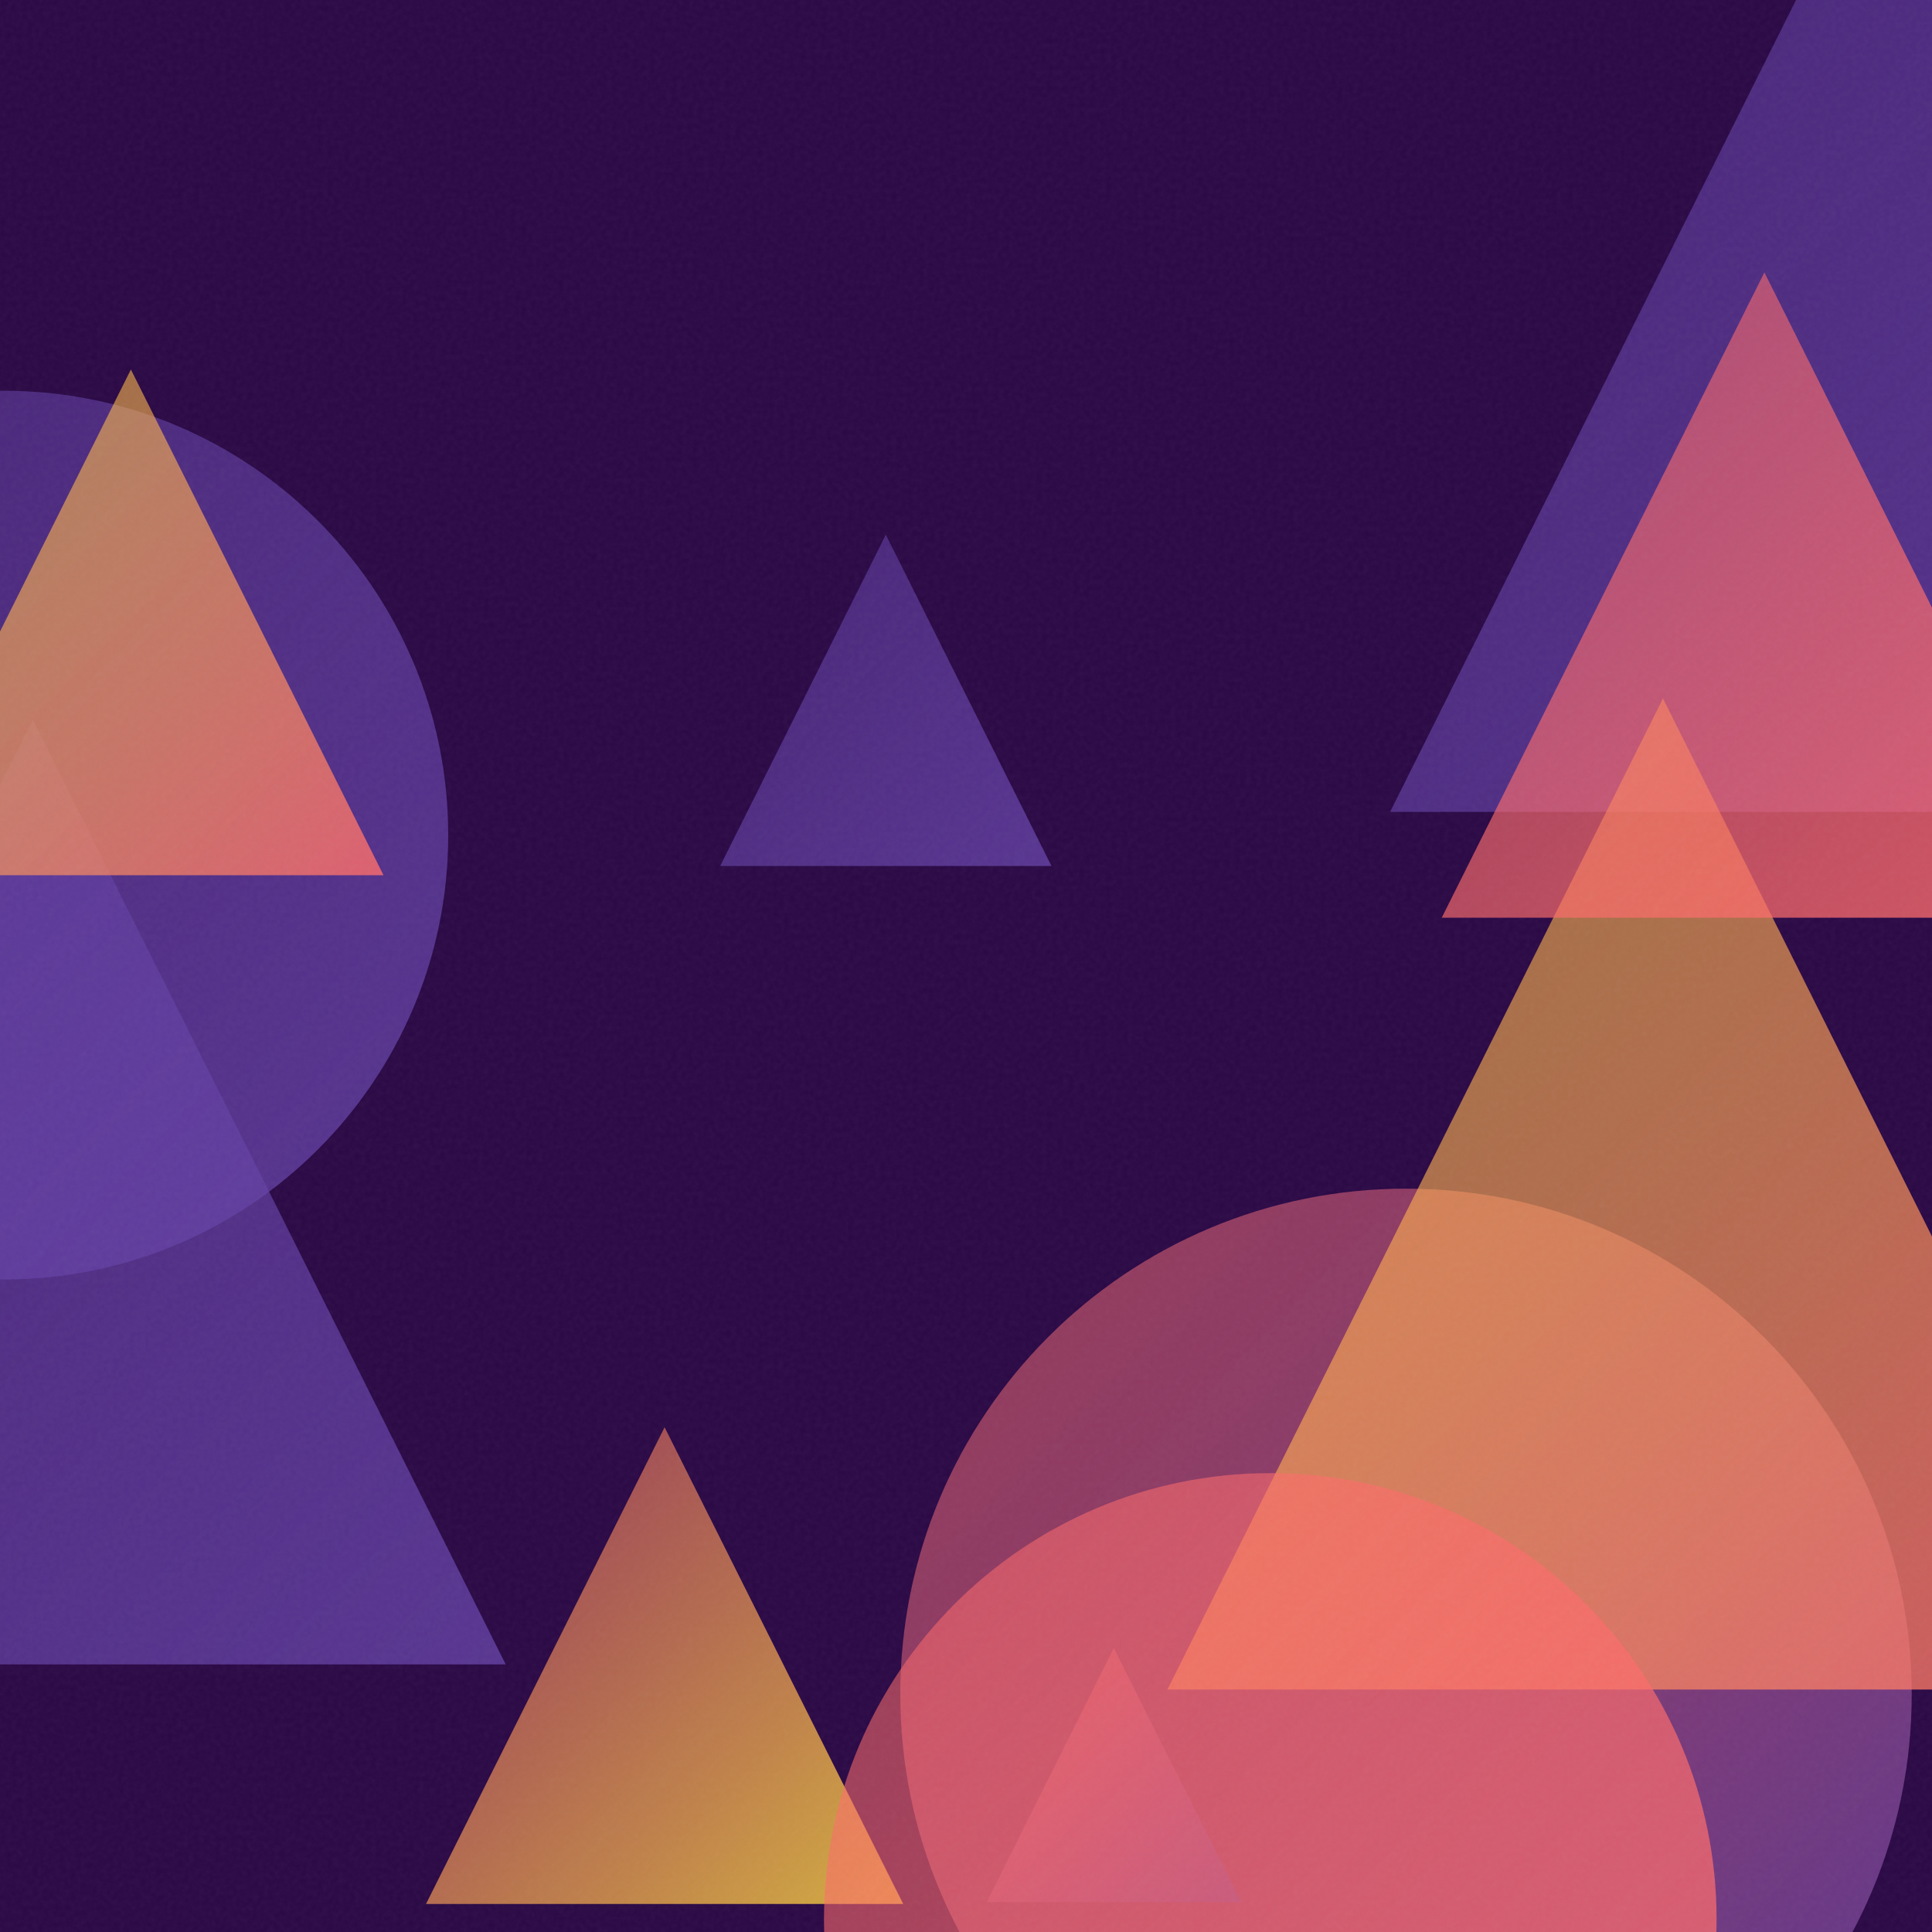
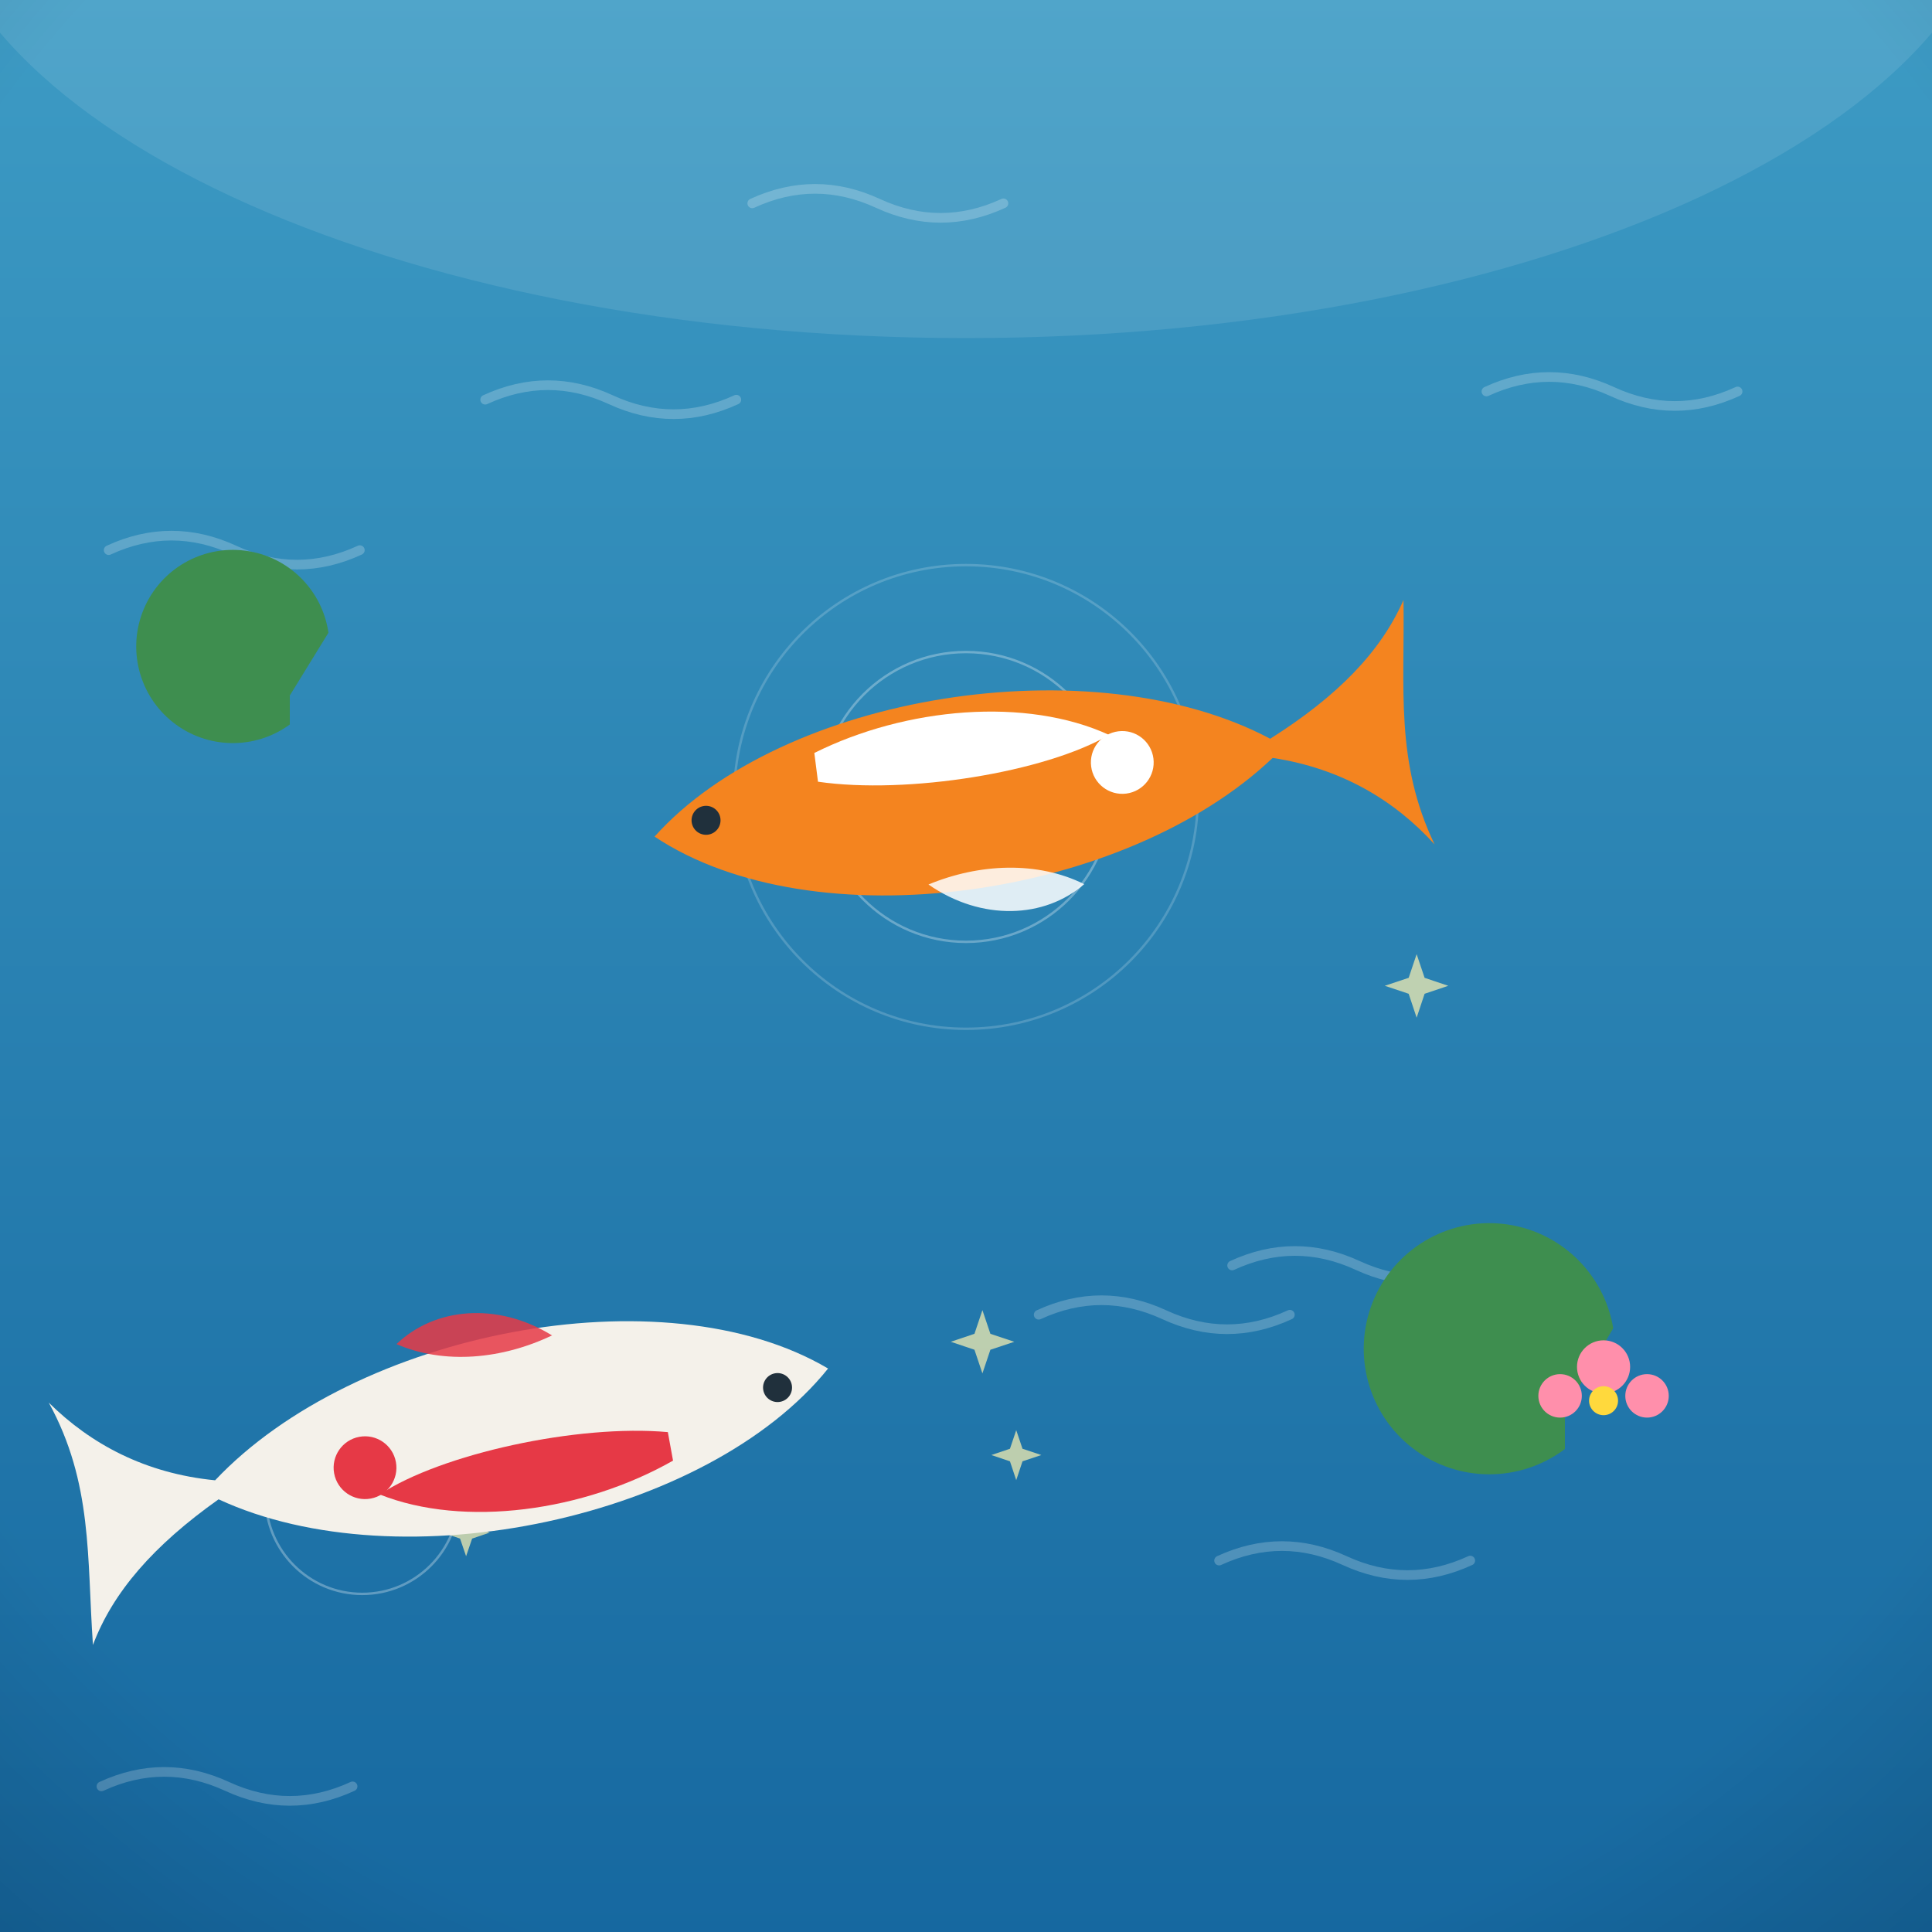
- <svg xmlns="http://www.w3.org/2000/svg" viewBox="0 0 400 400">
+ <svg xmlns="http://www.w3.org/2000/svg" viewBox="0 0 800 800">
  <defs>
-     <linearGradient id="g0" x1="88.2" y1="295.5" x2="187.0" y2="394.2" gradientUnits="userSpaceOnUse">
-       <stop offset="0" stop-color="#FF6B6B" stop-opacity="0.5" />
-       <stop offset="1" stop-color="#FFD93D" stop-opacity="0.8" />
+     <linearGradient id="sky" x1="0" y1="0" x2="0" y2="1">
+       <stop offset="0" stop-color="#7f7fd5" />
+       <stop offset="0.55" stop-color="#e88ca0" />
+       <stop offset="1" stop-color="#ffd9a0" />
    </linearGradient>
-     <linearGradient id="g1" x1="-91.0" y1="149.0" x2="104.7" y2="344.6" gradientUnits="userSpaceOnUse">
-       <stop offset="0" stop-color="#6441A5" stop-opacity="0.5" />
-       <stop offset="1" stop-color="#6441A5" stop-opacity="0.8" />
+     <radialGradient id="sunG" cx="0.38" cy="0.35" r="0.9">
+       <stop offset="0" stop-color="#fff3b0" />
+       <stop offset="1" stop-color="#ffb703" />
+     </radialGradient>
+     <linearGradient id="ground" x1="0" y1="0" x2="0" y2="1">
+       <stop offset="0" stop-color="#69b06f" />
+       <stop offset="1" stop-color="#3c7a44" />
    </linearGradient>
-     <linearGradient id="g2" x1="149.1" y1="110.7" x2="217.7" y2="179.3" gradientUnits="userSpaceOnUse">
-       <stop offset="0" stop-color="#6441A5" stop-opacity="0.5" />
-       <stop offset="1" stop-color="#6441A5" stop-opacity="0.8" />
+     <linearGradient id="sea" x1="0" y1="0" x2="0" y2="1">
+       <stop offset="0" stop-color="#3d9bc4" />
+       <stop offset="1" stop-color="#1668a0" />
    </linearGradient>
-     <linearGradient id="g3" x1="-91.2" y1="80.9" x2="92.8" y2="264.9" gradientUnits="userSpaceOnUse">
-       <stop offset="0" stop-color="#6441A5" stop-opacity="0.5" />
-       <stop offset="1" stop-color="#6441A5" stop-opacity="0.8" />
+     <linearGradient id="shade" x1="0" y1="0" x2="0" y2="1">
+       <stop offset="0" stop-color="#ffffff" stop-opacity="0.20" />
+       <stop offset="0.5" stop-color="#ffffff" stop-opacity="0" />
+       <stop offset="1" stop-color="#000000" stop-opacity="0.16" />
    </linearGradient>
-     <linearGradient id="g4" x1="287.8" y1="-40.7" x2="496.6" y2="168.1" gradientUnits="userSpaceOnUse">
-       <stop offset="0" stop-color="#6441A5" stop-opacity="0.5" />
-       <stop offset="1" stop-color="#6441A5" stop-opacity="0.8" />
-     </linearGradient>
-     <linearGradient id="g5" x1="186.3" y1="246.1" x2="395.8" y2="455.5" gradientUnits="userSpaceOnUse">
-       <stop offset="0" stop-color="#FF6B6B" stop-opacity="0.5" />
-       <stop offset="1" stop-color="#6441A5" stop-opacity="0.8" />
-     </linearGradient>
-     <linearGradient id="g6" x1="204.3" y1="341.2" x2="257.0" y2="393.8" gradientUnits="userSpaceOnUse">
-       <stop offset="0" stop-color="#FF6B6B" stop-opacity="0.5" />
-       <stop offset="1" stop-color="#6441A5" stop-opacity="0.8" />
-     </linearGradient>
-     <linearGradient id="g7" x1="241.7" y1="144.6" x2="446.9" y2="349.8" gradientUnits="userSpaceOnUse">
-       <stop offset="0" stop-color="#FFD93D" stop-opacity="0.5" />
-       <stop offset="1" stop-color="#FF6B6B" stop-opacity="0.8" />
-     </linearGradient>
-     <linearGradient id="g8" x1="298.5" y1="56.4" x2="432.1" y2="190.0" gradientUnits="userSpaceOnUse">
-       <stop offset="0" stop-color="#FF6B6B" stop-opacity="0.5" />
-       <stop offset="1" stop-color="#FF6B6B" stop-opacity="0.8" />
-     </linearGradient>
-     <linearGradient id="g9" x1="-25.2" y1="76.5" x2="79.4" y2="181.2" gradientUnits="userSpaceOnUse">
-       <stop offset="0" stop-color="#FFD93D" stop-opacity="0.5" />
-       <stop offset="1" stop-color="#FF6B6B" stop-opacity="0.8" />
-     </linearGradient>
-     <linearGradient id="g10" x1="170.6" y1="305.0" x2="355.5" y2="489.9" gradientUnits="userSpaceOnUse">
-       <stop offset="0" stop-color="#FF6B6B" stop-opacity="0.5" />
-       <stop offset="1" stop-color="#FF6B6B" stop-opacity="0.8" />
-     </linearGradient>
-     <filter id="n">
-       <feTurbulence type="fractalNoise" baseFrequency="0.9" numOctaves="2" stitchTiles="stitch" />
-       <feColorMatrix type="saturate" values="0" />
-     </filter>
+     <radialGradient id="vig" cx="0.5" cy="0.42" r="0.85">
+       <stop offset="0.72" stop-color="#000000" stop-opacity="0" />
+       <stop offset="1" stop-color="#000000" stop-opacity="0.20" />
+     </radialGradient>
  </defs>
-   <rect width="400" height="400" fill="#2a0845" />
-   <path d="M 137.6 295.5 L 187.0 394.2 L 88.2 394.2 Z" fill="url(#g0)" />
-   <path d="M 6.8 149.0 L 104.7 344.6 L -91.0 344.6 Z" fill="url(#g1)" />
-   <path d="M 183.4 110.7 L 217.7 179.3 L 149.1 179.3 Z" fill="url(#g2)" />
-   <circle cx="0.8" cy="172.9" r="92.0" fill="url(#g3)" />
-   <path d="M 392.2 -40.7 L 496.6 168.1 L 287.8 168.1 Z" fill="url(#g4)" />
-   <circle cx="291.1" cy="350.8" r="104.7" fill="url(#g5)" />
-   <path d="M 230.6 341.2 L 257.0 393.8 L 204.3 393.8 Z" fill="url(#g6)" />
-   <path d="M 344.3 144.6 L 446.9 349.8 L 241.7 349.8 Z" fill="url(#g7)" />
-   <path d="M 365.3 56.4 L 432.1 190.0 L 298.5 190.0 Z" fill="url(#g8)" />
-   <path d="M 27.1 76.5 L 79.4 181.2 L -25.2 181.2 Z" fill="url(#g9)" />
-   <circle cx="263.0" cy="397.4" r="92.4" fill="url(#g10)" />
-   <rect width="400" height="400" filter="url(#n)" opacity="0.05" />
+   <rect width="800" height="800" fill="url(#sea)" />
+   <ellipse cx="400" cy="-60" rx="430" ry="200" fill="#ffffff" opacity="0.10" />
+   <path d="M 504.8 646.2 q 26 -12 52 0 q 26 12 52 0" fill="none" stroke="#ffffff" stroke-width="4" stroke-linecap="round" opacity="0.22" />
+   <path d="M 331.3 309.6 q 26 -12 52 0 q 26 12 52 0" fill="none" stroke="#ffffff" stroke-width="4" stroke-linecap="round" opacity="0.22" />
+   <path d="M 45 227.8 q 26 -12 52 0 q 26 12 52 0" fill="none" stroke="#ffffff" stroke-width="4" stroke-linecap="round" opacity="0.22" />
+   <path d="M 510.2 524 q 26 -12 52 0 q 26 12 52 0" fill="none" stroke="#ffffff" stroke-width="4" stroke-linecap="round" opacity="0.22" />
+   <path d="M 311.5 84.2 q 26 -12 52 0 q 26 12 52 0" fill="none" stroke="#ffffff" stroke-width="4" stroke-linecap="round" opacity="0.22" />
+   <path d="M 615.5 162.1 q 26 -12 52 0 q 26 12 52 0" fill="none" stroke="#ffffff" stroke-width="4" stroke-linecap="round" opacity="0.22" />
+   <path d="M 430.1 544.4 q 26 -12 52 0 q 26 12 52 0" fill="none" stroke="#ffffff" stroke-width="4" stroke-linecap="round" opacity="0.22" />
+   <path d="M 200.9 165.5 q 26 -12 52 0 q 26 12 52 0" fill="none" stroke="#ffffff" stroke-width="4" stroke-linecap="round" opacity="0.22" />
+   <path d="M 42 739.7 q 26 -12 52 0 q 26 12 52 0" fill="none" stroke="#ffffff" stroke-width="4" stroke-linecap="round" opacity="0.22" />
+   <path d="M 193 624.8 L 195.5 632.2 L 202.8 634.6 L 195.5 637.1 L 193 644.4 L 190.5 637.1 L 183.2 634.6 L 190.5 632.2 Z" fill="#fff3b0" opacity="0.7" />
+   <path d="M 406.8 542.5 L 410.1 552.3 L 420 555.6 L 410.1 558.9 L 406.8 568.7 L 403.5 558.9 L 393.7 555.6 L 403.5 552.3 Z" fill="#fff3b0" opacity="0.7" />
+   <path d="M 586.6 395.1 L 589.9 404.9 L 599.7 408.2 L 589.9 411.5 L 586.6 421.4 L 583.3 411.5 L 573.4 408.2 L 583.3 404.9 Z" fill="#fff3b0" opacity="0.7" />
+   <path d="M 115.8 233.5 L 118.5 241.6 L 126.6 244.3 L 118.5 247.1 L 115.8 255.2 L 113.1 247.1 L 105 244.3 L 113.1 241.6 Z" fill="#fff3b0" opacity="0.7" />
+   <path d="M 420.8 592.2 L 423.4 599.9 L 431.2 602.5 L 423.4 605.1 L 420.8 612.9 L 418.2 605.1 L 410.5 602.5 L 418.2 599.9 Z" fill="#fff3b0" opacity="0.7" />
+   <g transform="translate(400 0) scale(1 1) translate(-400 0)">
+     <g fill="none" stroke="#ffffff" opacity="0.3">
+       <circle cx="400" cy="330" r="60" />
+       <circle cx="400" cy="330" r="96" opacity="0.6" />
+       <circle cx="150" cy="620" r="40" />
+     </g>
+     <g transform="translate(400 330) rotate(-7.256034)">
+       <path d="M -130 0 C -70 -52 60 -56 128 -8 C 158 -22 178 -38 190 -58 C 186 -22 178 8 190 44 C 176 24 156 8 128 0 C 60 50 -70 52 -130 0 Z" fill="#f4841f" />
+       <path d="M -60 -26 C -20 -40 30 -38 62 -18 C 34 -6 -24 -4 -60 -14 Z" fill="#ffffff" />
+       <circle cx="66" cy="-6" r="13" fill="#ffffff" />
+       <circle cx="-108" cy="-4" r="6" fill="#20303c" />
+       <path d="M -20 34 C 0 52 26 54 44 42 C 26 30 2 28 -20 34 Z" fill="#ffffff" opacity="0.85" />
+     </g>
+     <g transform="translate(215 590) rotate(169.6659)">
+       <path d="M -130 0 C -70 -52 60 -56 128 -8 C 158 -22 178 -38 190 -58 C 186 -22 178 8 190 44 C 176 24 156 8 128 0 C 60 50 -70 52 -130 0 Z" fill="#f4f1ea" />
+       <path d="M -60 -26 C -20 -40 30 -38 62 -18 C 34 -6 -24 -4 -60 -14 Z" fill="#e63946" />
+       <circle cx="66" cy="-6" r="13" fill="#e63946" />
+       <circle cx="-108" cy="-4" r="6" fill="#20303c" />
+       <path d="M -20 34 C 0 52 26 54 44 42 C 26 30 2 28 -20 34 Z" fill="#e63946" opacity="0.85" />
+     </g>
+     <g fill="#3e8e4f">
+       <path d="M648 600 a52 52 0 1 1 20 -50 l -20 34 Z" />
+       <path d="M120 300 a40 40 0 1 1 16 -38 l -16 26 Z" />
+     </g>
+     <g fill="#ff8fab">
+       <circle cx="664" cy="566" r="11" />
+       <circle cx="646" cy="578" r="9" />
+       <circle cx="682" cy="578" r="9" />
+       <circle cx="664" cy="580" r="6" fill="#ffd93d" />
+     </g>
+   </g>
+   <rect width="800" height="800" fill="url(#vig)" />
</svg>
